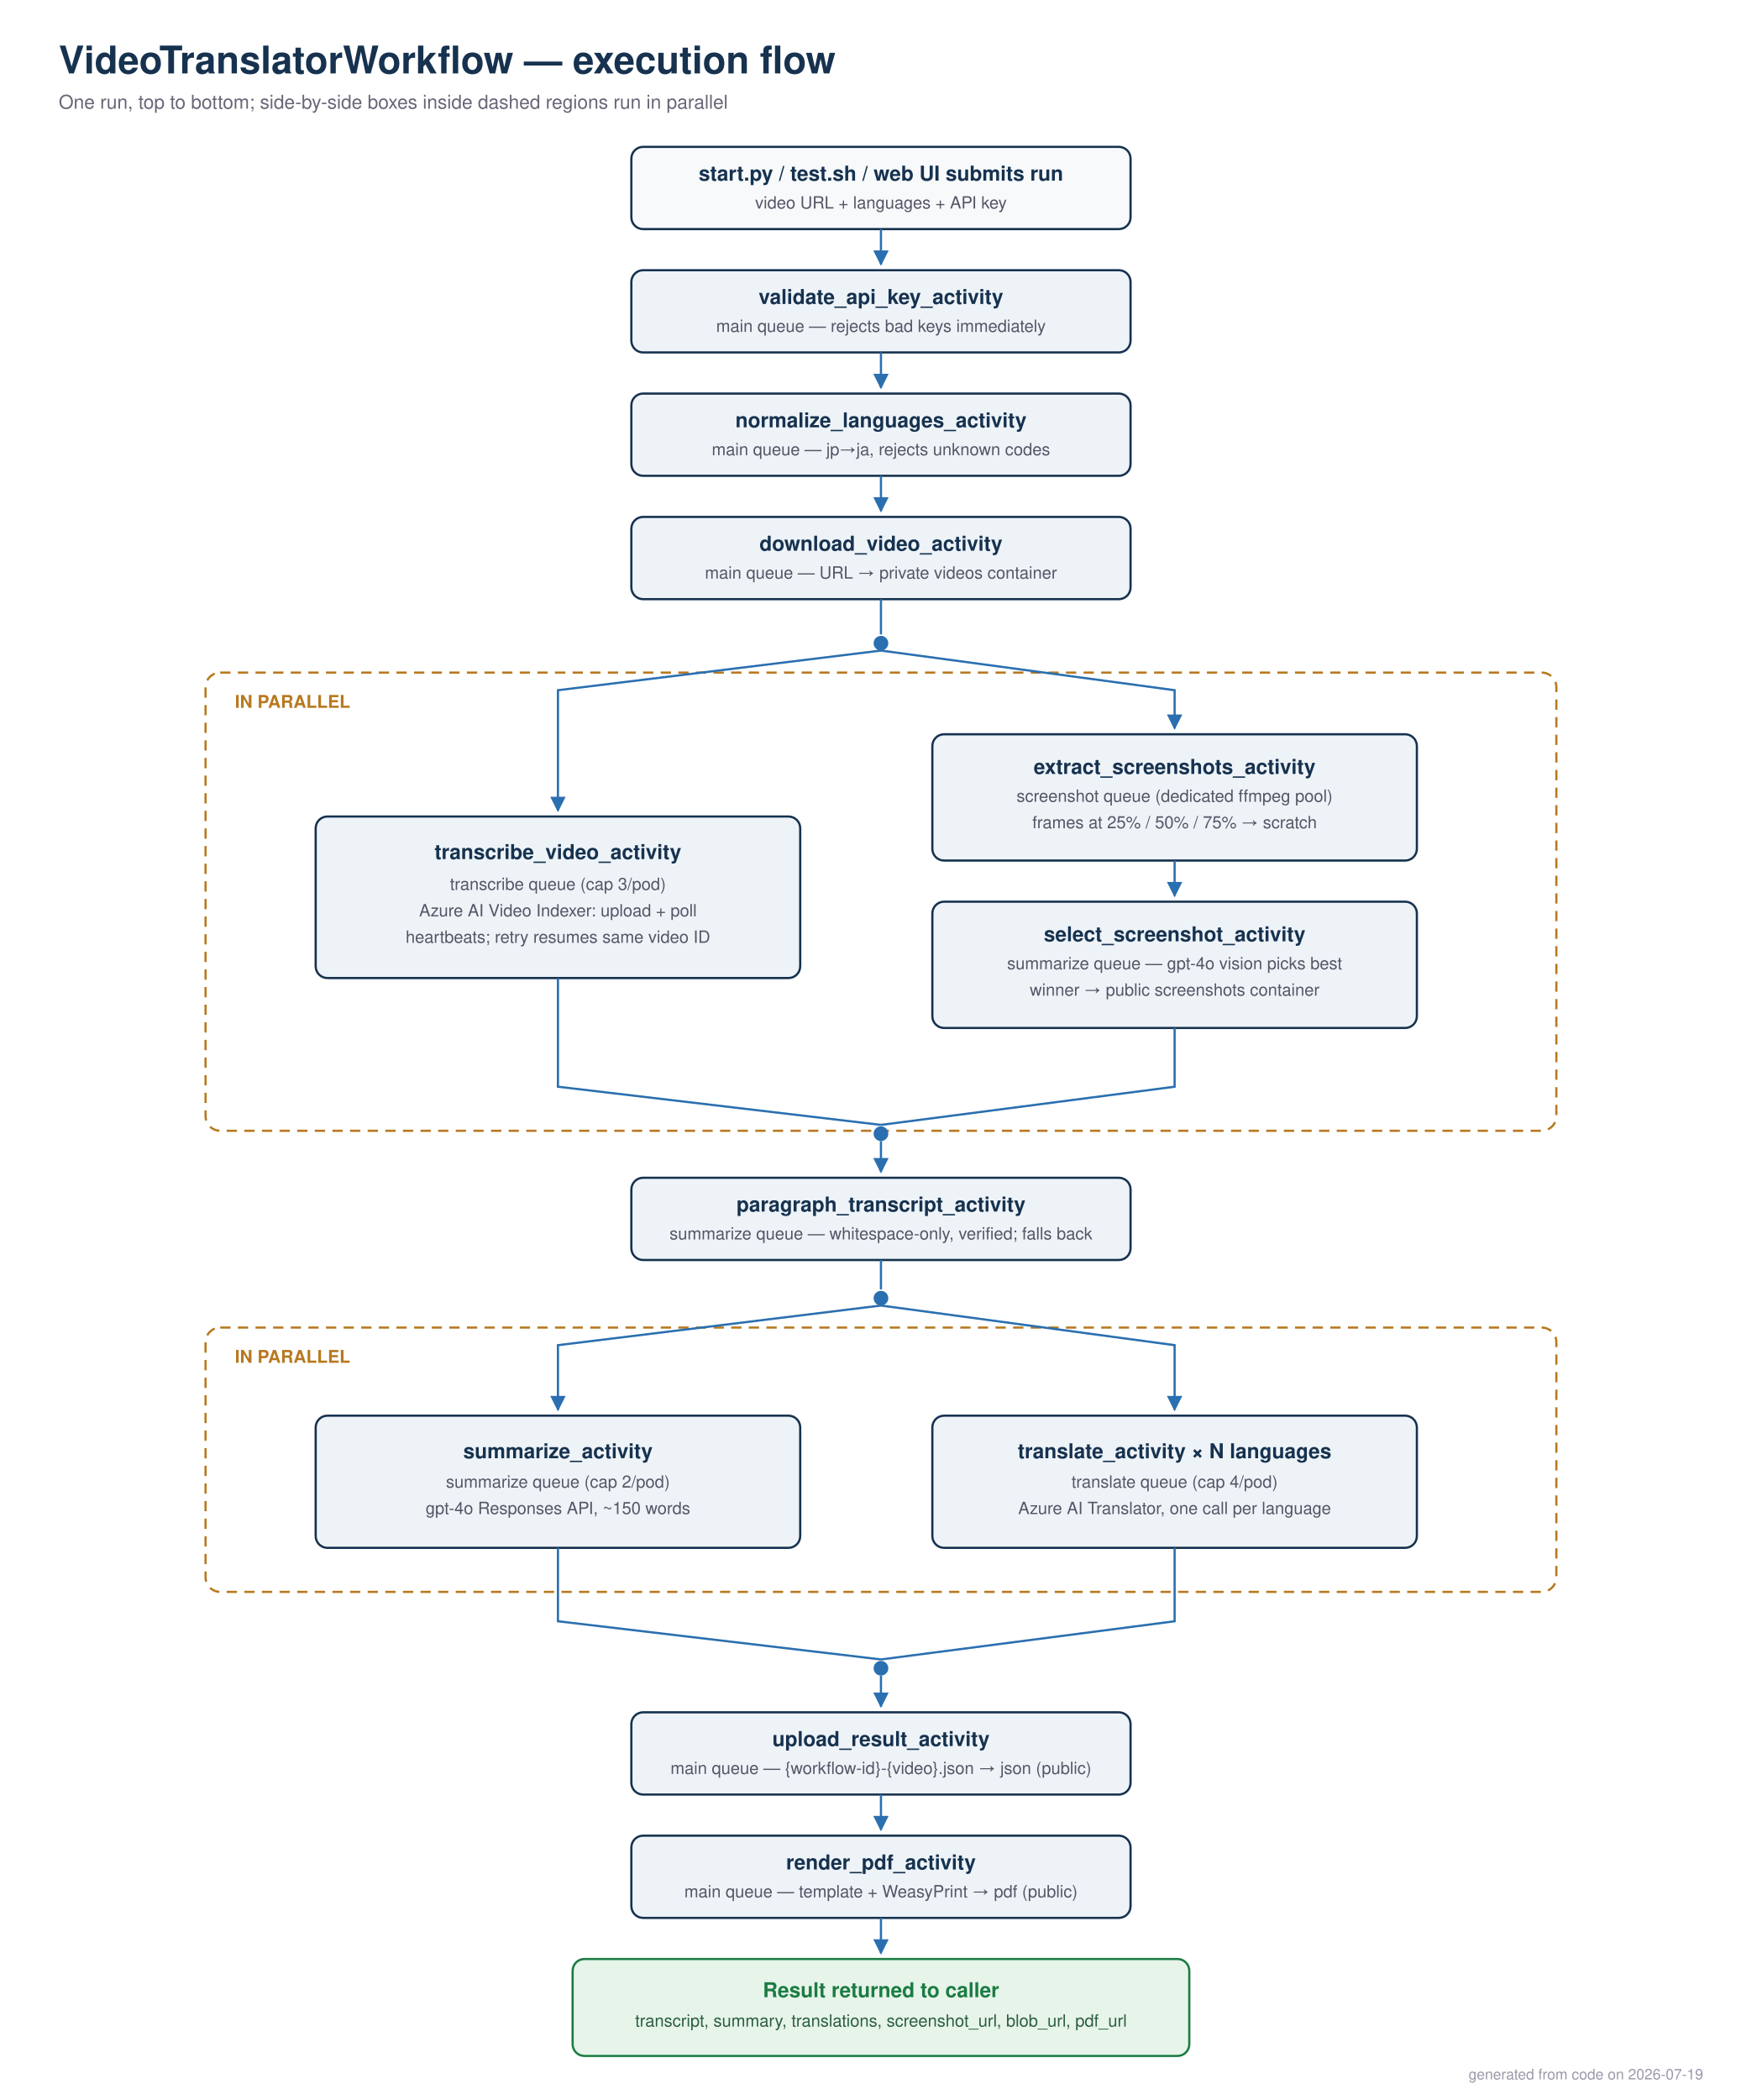
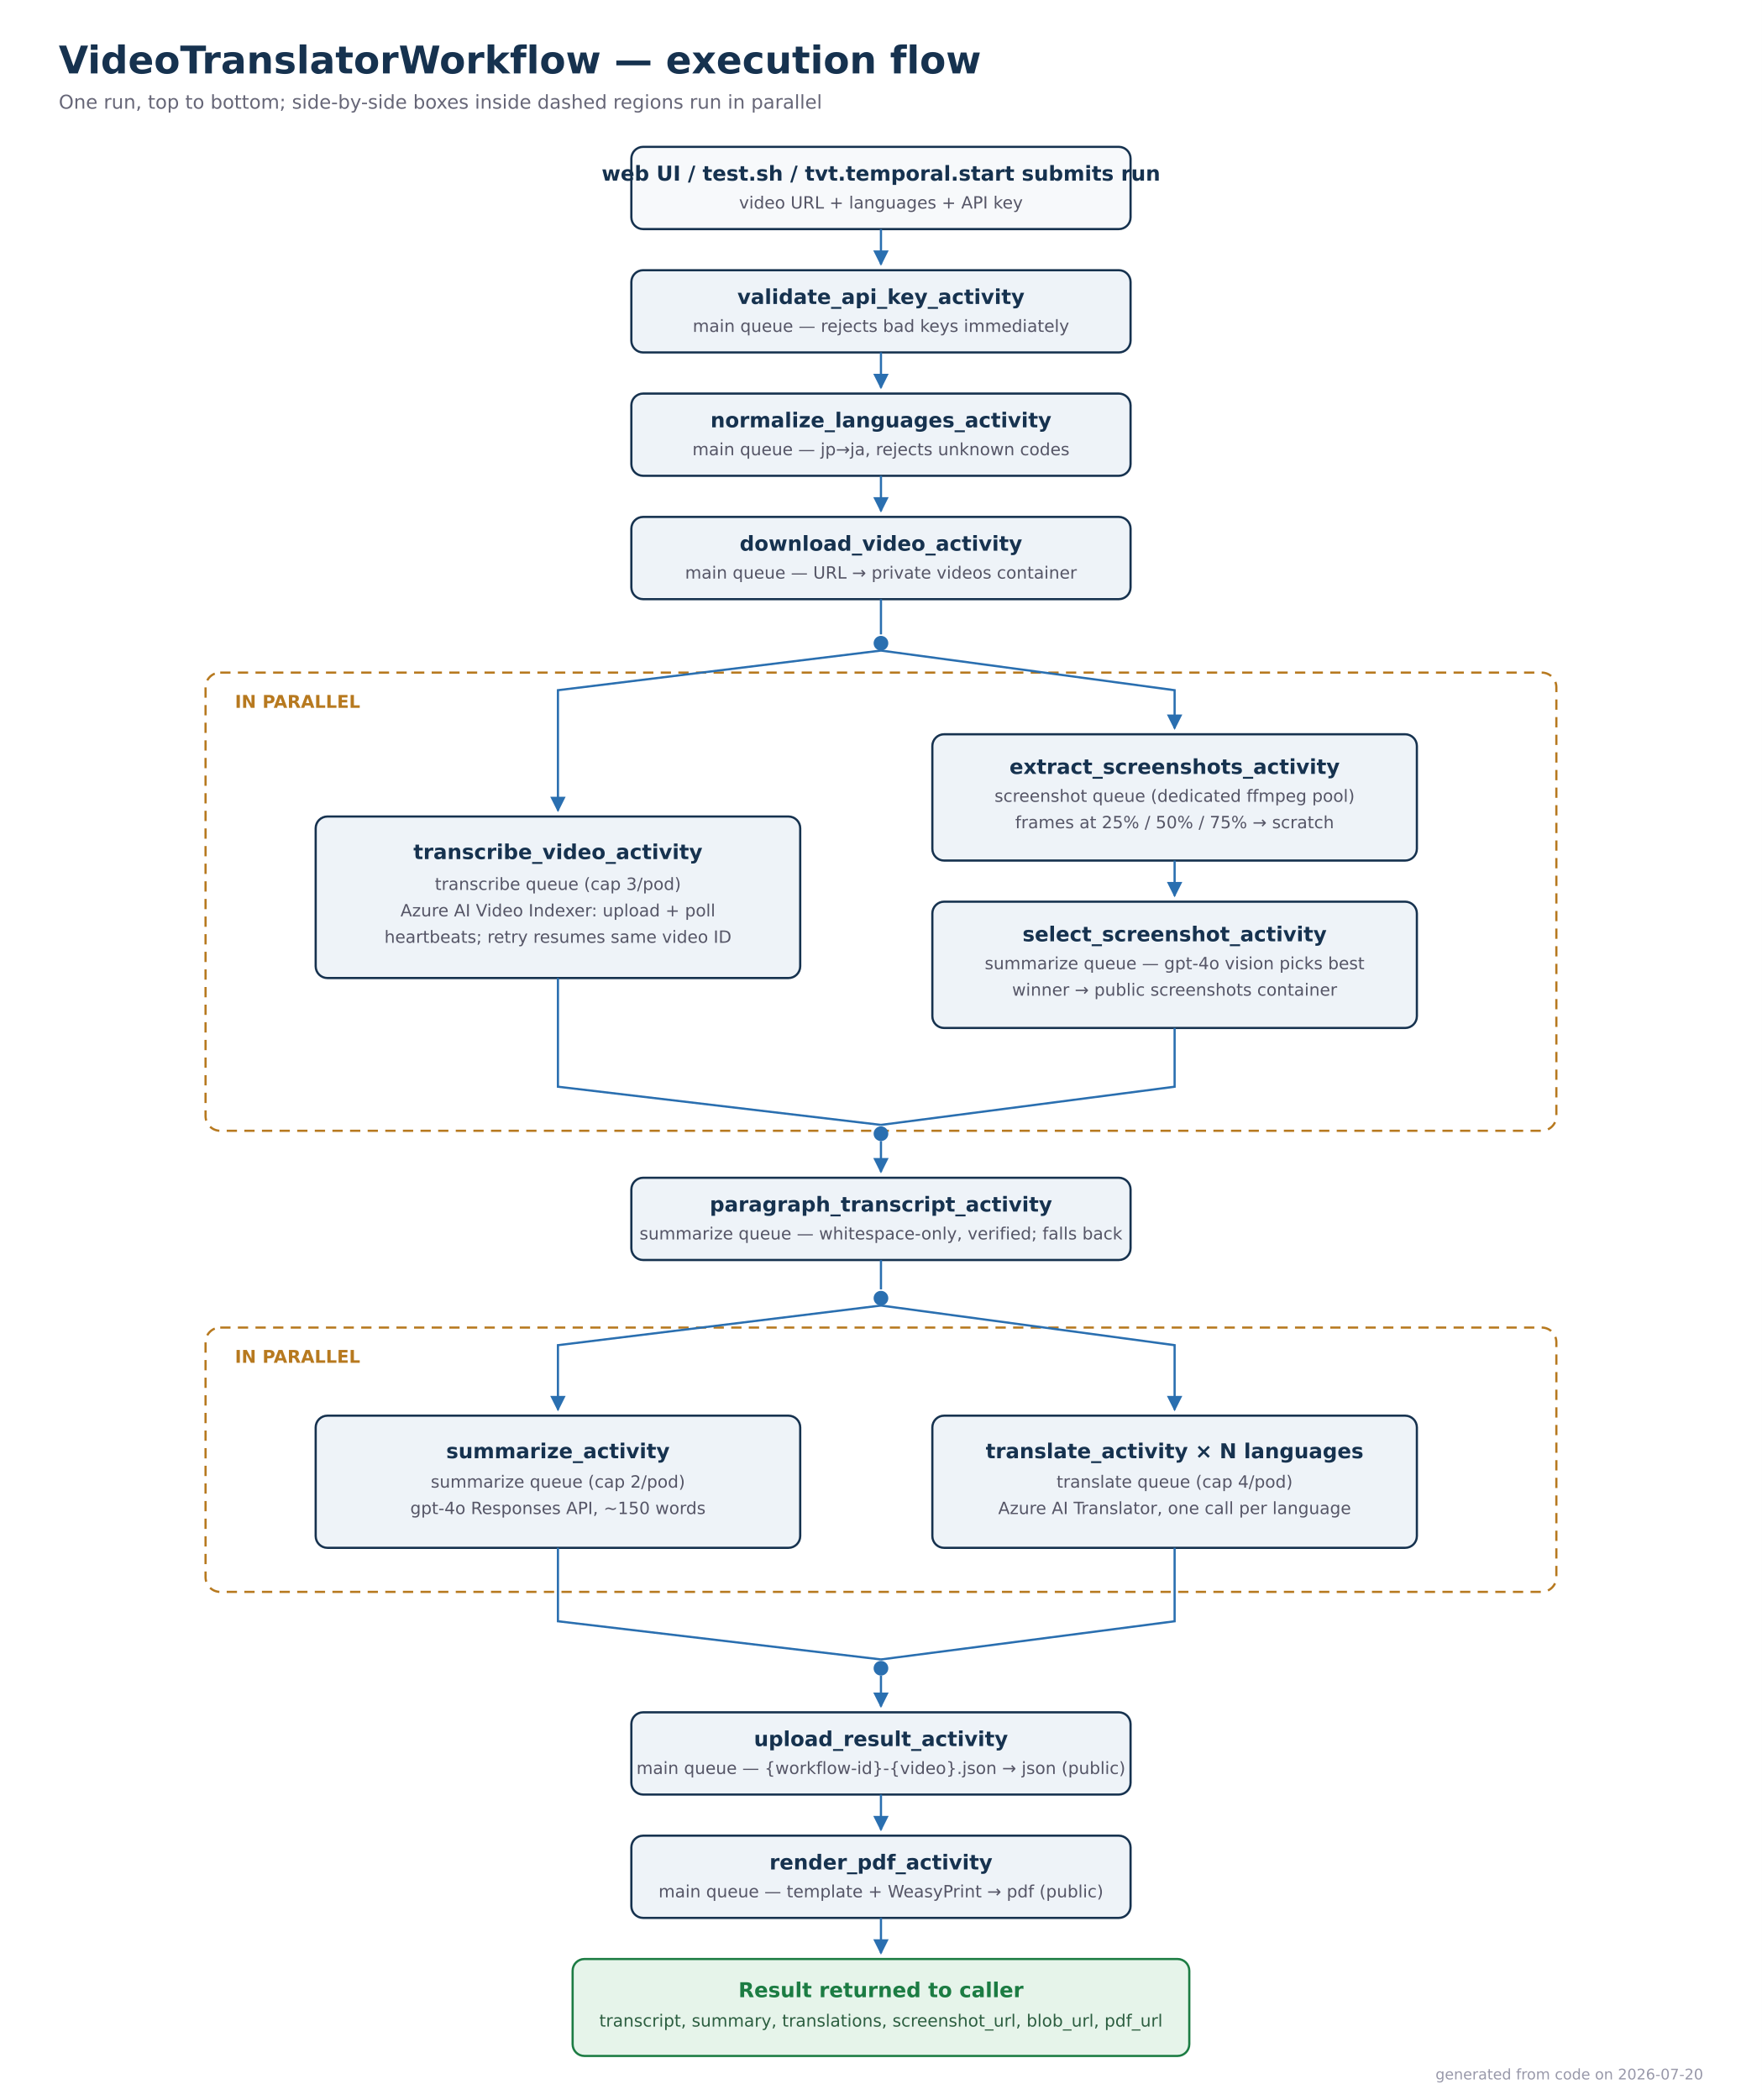
- <svg xmlns="http://www.w3.org/2000/svg" width="1200" height="1430" viewBox="0 0 1200 1430" font-family="Helvetica, Arial, sans-serif">
+ <svg xmlns="http://www.w3.org/2000/svg" width="1200" height="1430" viewBox="0 0 1200 1430" font-family="DejaVu Sans, Helvetica, Arial, sans-serif">
  <defs>
    <marker id="arrow" viewBox="0 0 10 10" refX="9" refY="5" markerWidth="7" markerHeight="7" orient="auto-start-reverse">
      <path d="M 0 0 L 10 5 L 0 10 z" fill="#2a6fb0" />
    </marker>
  </defs>
  <rect width="1200" height="1430" fill="#ffffff" />
  <text x="40" y="50" font-size="26" font-weight="bold" fill="#16324f">VideoTranslatorWorkflow — execution flow</text>
  <text x="40" y="74" font-size="13" fill="#667">One run, top to bottom; side-by-side boxes inside dashed regions run in parallel</text>
  <g>
    <rect x="430" y="100" width="340" height="56" rx="8" fill="#f7f9fb" stroke="#16324f" stroke-width="1.5" />
-     <text x="600" y="123" font-size="14" font-weight="bold" fill="#16324f" text-anchor="middle">start.py / test.sh / web UI submits run</text>
+     <text x="600" y="123" font-size="14" font-weight="bold" fill="#16324f" text-anchor="middle">web UI / test.sh / tvt.temporal.start submits run</text>
    <text x="600" y="142" font-size="11.5" fill="#556" text-anchor="middle">video URL + languages + API key</text>
    <line x1="600" y1="156" x2="600" y2="180" stroke="#2a6fb0" stroke-width="1.5" marker-end="url(#arrow)" />
    <rect x="430" y="184" width="340" height="56" rx="8" fill="#eef3f8" stroke="#16324f" stroke-width="1.5" />
    <text x="600" y="207" font-size="14" font-weight="bold" fill="#16324f" text-anchor="middle">validate_api_key_activity</text>
    <text x="600" y="226" font-size="11.5" fill="#556" text-anchor="middle">main queue — rejects bad keys immediately</text>
    <line x1="600" y1="240" x2="600" y2="264" stroke="#2a6fb0" stroke-width="1.5" marker-end="url(#arrow)" />
    <rect x="430" y="268" width="340" height="56" rx="8" fill="#eef3f8" stroke="#16324f" stroke-width="1.5" />
    <text x="600" y="291" font-size="14" font-weight="bold" fill="#16324f" text-anchor="middle">normalize_languages_activity</text>
    <text x="600" y="310" font-size="11.5" fill="#556" text-anchor="middle">main queue — jp→ja, rejects unknown codes</text>
    <line x1="600" y1="324" x2="600" y2="348" stroke="#2a6fb0" stroke-width="1.5" marker-end="url(#arrow)" />
    <rect x="430" y="352" width="340" height="56" rx="8" fill="#eef3f8" stroke="#16324f" stroke-width="1.5" />
    <text x="600" y="375" font-size="14" font-weight="bold" fill="#16324f" text-anchor="middle">download_video_activity</text>
    <text x="600" y="394" font-size="11.5" fill="#556" text-anchor="middle">main queue — URL → private videos container</text>
  </g>
  <line x1="600" y1="408" x2="600" y2="432" stroke="#2a6fb0" stroke-width="1.5" />
  <circle cx="600" cy="438" r="5" fill="#2a6fb0" />
  <rect x="140" y="458" width="920" height="312" rx="10" fill="none" stroke="#b7791f" stroke-width="1.5" stroke-dasharray="7 5" />
  <text x="160" y="482" font-size="12" font-weight="bold" fill="#b7791f">IN PARALLEL</text>
  <polyline points="600,443 380,470 380,552" fill="none" stroke="#2a6fb0" stroke-width="1.5" marker-end="url(#arrow)" />
  <polyline points="600,443 800,470 800,496" fill="none" stroke="#2a6fb0" stroke-width="1.5" marker-end="url(#arrow)" />
  <rect x="215" y="556" width="330" height="110" rx="8" fill="#eef3f8" stroke="#16324f" stroke-width="1.5" />
  <text x="380" y="585" font-size="14" font-weight="bold" fill="#16324f" text-anchor="middle">transcribe_video_activity</text>
  <text x="380" y="606" font-size="11.5" fill="#556" text-anchor="middle">transcribe queue (cap 3/pod)</text>
  <text x="380" y="624" font-size="11.5" fill="#556" text-anchor="middle">Azure AI Video Indexer: upload + poll</text>
  <text x="380" y="642" font-size="11.5" fill="#556" text-anchor="middle">heartbeats; retry resumes same video ID</text>
  <rect x="635" y="500" width="330" height="86" rx="8" fill="#eef3f8" stroke="#16324f" stroke-width="1.5" />
  <text x="800" y="527" font-size="14" font-weight="bold" fill="#16324f" text-anchor="middle">extract_screenshots_activity</text>
  <text x="800" y="546" font-size="11.5" fill="#556" text-anchor="middle">screenshot queue (dedicated ffmpeg pool)</text>
  <text x="800" y="564" font-size="11.5" fill="#556" text-anchor="middle">frames at 25% / 50% / 75% → scratch</text>
  <line x1="800" y1="586" x2="800" y2="610" stroke="#2a6fb0" stroke-width="1.5" marker-end="url(#arrow)" />
  <rect x="635" y="614" width="330" height="86" rx="8" fill="#eef3f8" stroke="#16324f" stroke-width="1.5" />
  <text x="800" y="641" font-size="14" font-weight="bold" fill="#16324f" text-anchor="middle">select_screenshot_activity</text>
  <text x="800" y="660" font-size="11.5" fill="#556" text-anchor="middle">summarize queue — gpt-4o vision picks best</text>
  <text x="800" y="678" font-size="11.5" fill="#556" text-anchor="middle">winner → public screenshots container</text>
  <polyline points="380,666 380,740 600,766" fill="none" stroke="#2a6fb0" stroke-width="1.5" />
  <polyline points="800,700 800,740 600,766" fill="none" stroke="#2a6fb0" stroke-width="1.5" />
  <circle cx="600" cy="772" r="5" fill="#2a6fb0" />
  <line x1="600" y1="777" x2="600" y2="798" stroke="#2a6fb0" stroke-width="1.5" marker-end="url(#arrow)" />
  <rect x="430" y="802" width="340" height="56" rx="8" fill="#eef3f8" stroke="#16324f" stroke-width="1.5" />
  <text x="600" y="825" font-size="14" font-weight="bold" fill="#16324f" text-anchor="middle">paragraph_transcript_activity</text>
  <text x="600" y="844" font-size="11.5" fill="#556" text-anchor="middle">summarize queue — whitespace-only, verified; falls back</text>
  <line x1="600" y1="858" x2="600" y2="878" stroke="#2a6fb0" stroke-width="1.5" />
  <circle cx="600" cy="884" r="5" fill="#2a6fb0" />
  <rect x="140" y="904" width="920" height="180" rx="10" fill="none" stroke="#b7791f" stroke-width="1.5" stroke-dasharray="7 5" />
  <text x="160" y="928" font-size="12" font-weight="bold" fill="#b7791f">IN PARALLEL</text>
  <polyline points="600,889 380,916 380,960" fill="none" stroke="#2a6fb0" stroke-width="1.5" marker-end="url(#arrow)" />
  <polyline points="600,889 800,916 800,960" fill="none" stroke="#2a6fb0" stroke-width="1.5" marker-end="url(#arrow)" />
  <rect x="215" y="964" width="330" height="90" rx="8" fill="#eef3f8" stroke="#16324f" stroke-width="1.5" />
  <text x="380" y="993" font-size="14" font-weight="bold" fill="#16324f" text-anchor="middle">summarize_activity</text>
  <text x="380" y="1013" font-size="11.5" fill="#556" text-anchor="middle">summarize queue (cap 2/pod)</text>
  <text x="380" y="1031" font-size="11.5" fill="#556" text-anchor="middle">gpt-4o Responses API, ~150 words</text>
  <rect x="635" y="964" width="330" height="90" rx="8" fill="#eef3f8" stroke="#16324f" stroke-width="1.5" />
  <text x="800" y="993" font-size="14" font-weight="bold" fill="#16324f" text-anchor="middle">translate_activity × N languages</text>
  <text x="800" y="1013" font-size="11.5" fill="#556" text-anchor="middle">translate queue (cap 4/pod)</text>
  <text x="800" y="1031" font-size="11.5" fill="#556" text-anchor="middle">Azure AI Translator, one call per language</text>
  <polyline points="380,1054 380,1104 600,1130" fill="none" stroke="#2a6fb0" stroke-width="1.5" />
  <polyline points="800,1054 800,1104 600,1130" fill="none" stroke="#2a6fb0" stroke-width="1.5" />
  <circle cx="600" cy="1136" r="5" fill="#2a6fb0" />
  <line x1="600" y1="1141" x2="600" y2="1162" stroke="#2a6fb0" stroke-width="1.5" marker-end="url(#arrow)" />
  <rect x="430" y="1166" width="340" height="56" rx="8" fill="#eef3f8" stroke="#16324f" stroke-width="1.5" />
  <text x="600" y="1189" font-size="14" font-weight="bold" fill="#16324f" text-anchor="middle">upload_result_activity</text>
  <text x="600" y="1208" font-size="11.5" fill="#556" text-anchor="middle">main queue — {workflow-id}-{video}.json → json (public)</text>
  <line x1="600" y1="1222" x2="600" y2="1246" stroke="#2a6fb0" stroke-width="1.5" marker-end="url(#arrow)" />
  <rect x="430" y="1250" width="340" height="56" rx="8" fill="#eef3f8" stroke="#16324f" stroke-width="1.5" />
  <text x="600" y="1273" font-size="14" font-weight="bold" fill="#16324f" text-anchor="middle">render_pdf_activity</text>
  <text x="600" y="1292" font-size="11.5" fill="#556" text-anchor="middle">main queue — template + WeasyPrint → pdf (public)</text>
  <line x1="600" y1="1306" x2="600" y2="1330" stroke="#2a6fb0" stroke-width="1.5" marker-end="url(#arrow)" />
  <rect x="390" y="1334" width="420" height="66" rx="8" fill="#e6f4ea" stroke="#1c7c43" stroke-width="1.5" />
  <text x="600" y="1360" font-size="14" font-weight="bold" fill="#1c7c43" text-anchor="middle">Result returned to caller</text>
  <text x="600" y="1380" font-size="11.5" fill="#2c5e40" text-anchor="middle">transcript, summary, translations, screenshot_url, blob_url, pdf_url</text>
-   <text x="1160" y="1416" font-size="10" fill="#99a" text-anchor="end">generated from code on 2026-07-19</text>
+   <text x="1160" y="1416" font-size="10" fill="#99a" text-anchor="end">generated from code on 2026-07-20</text>
</svg>
